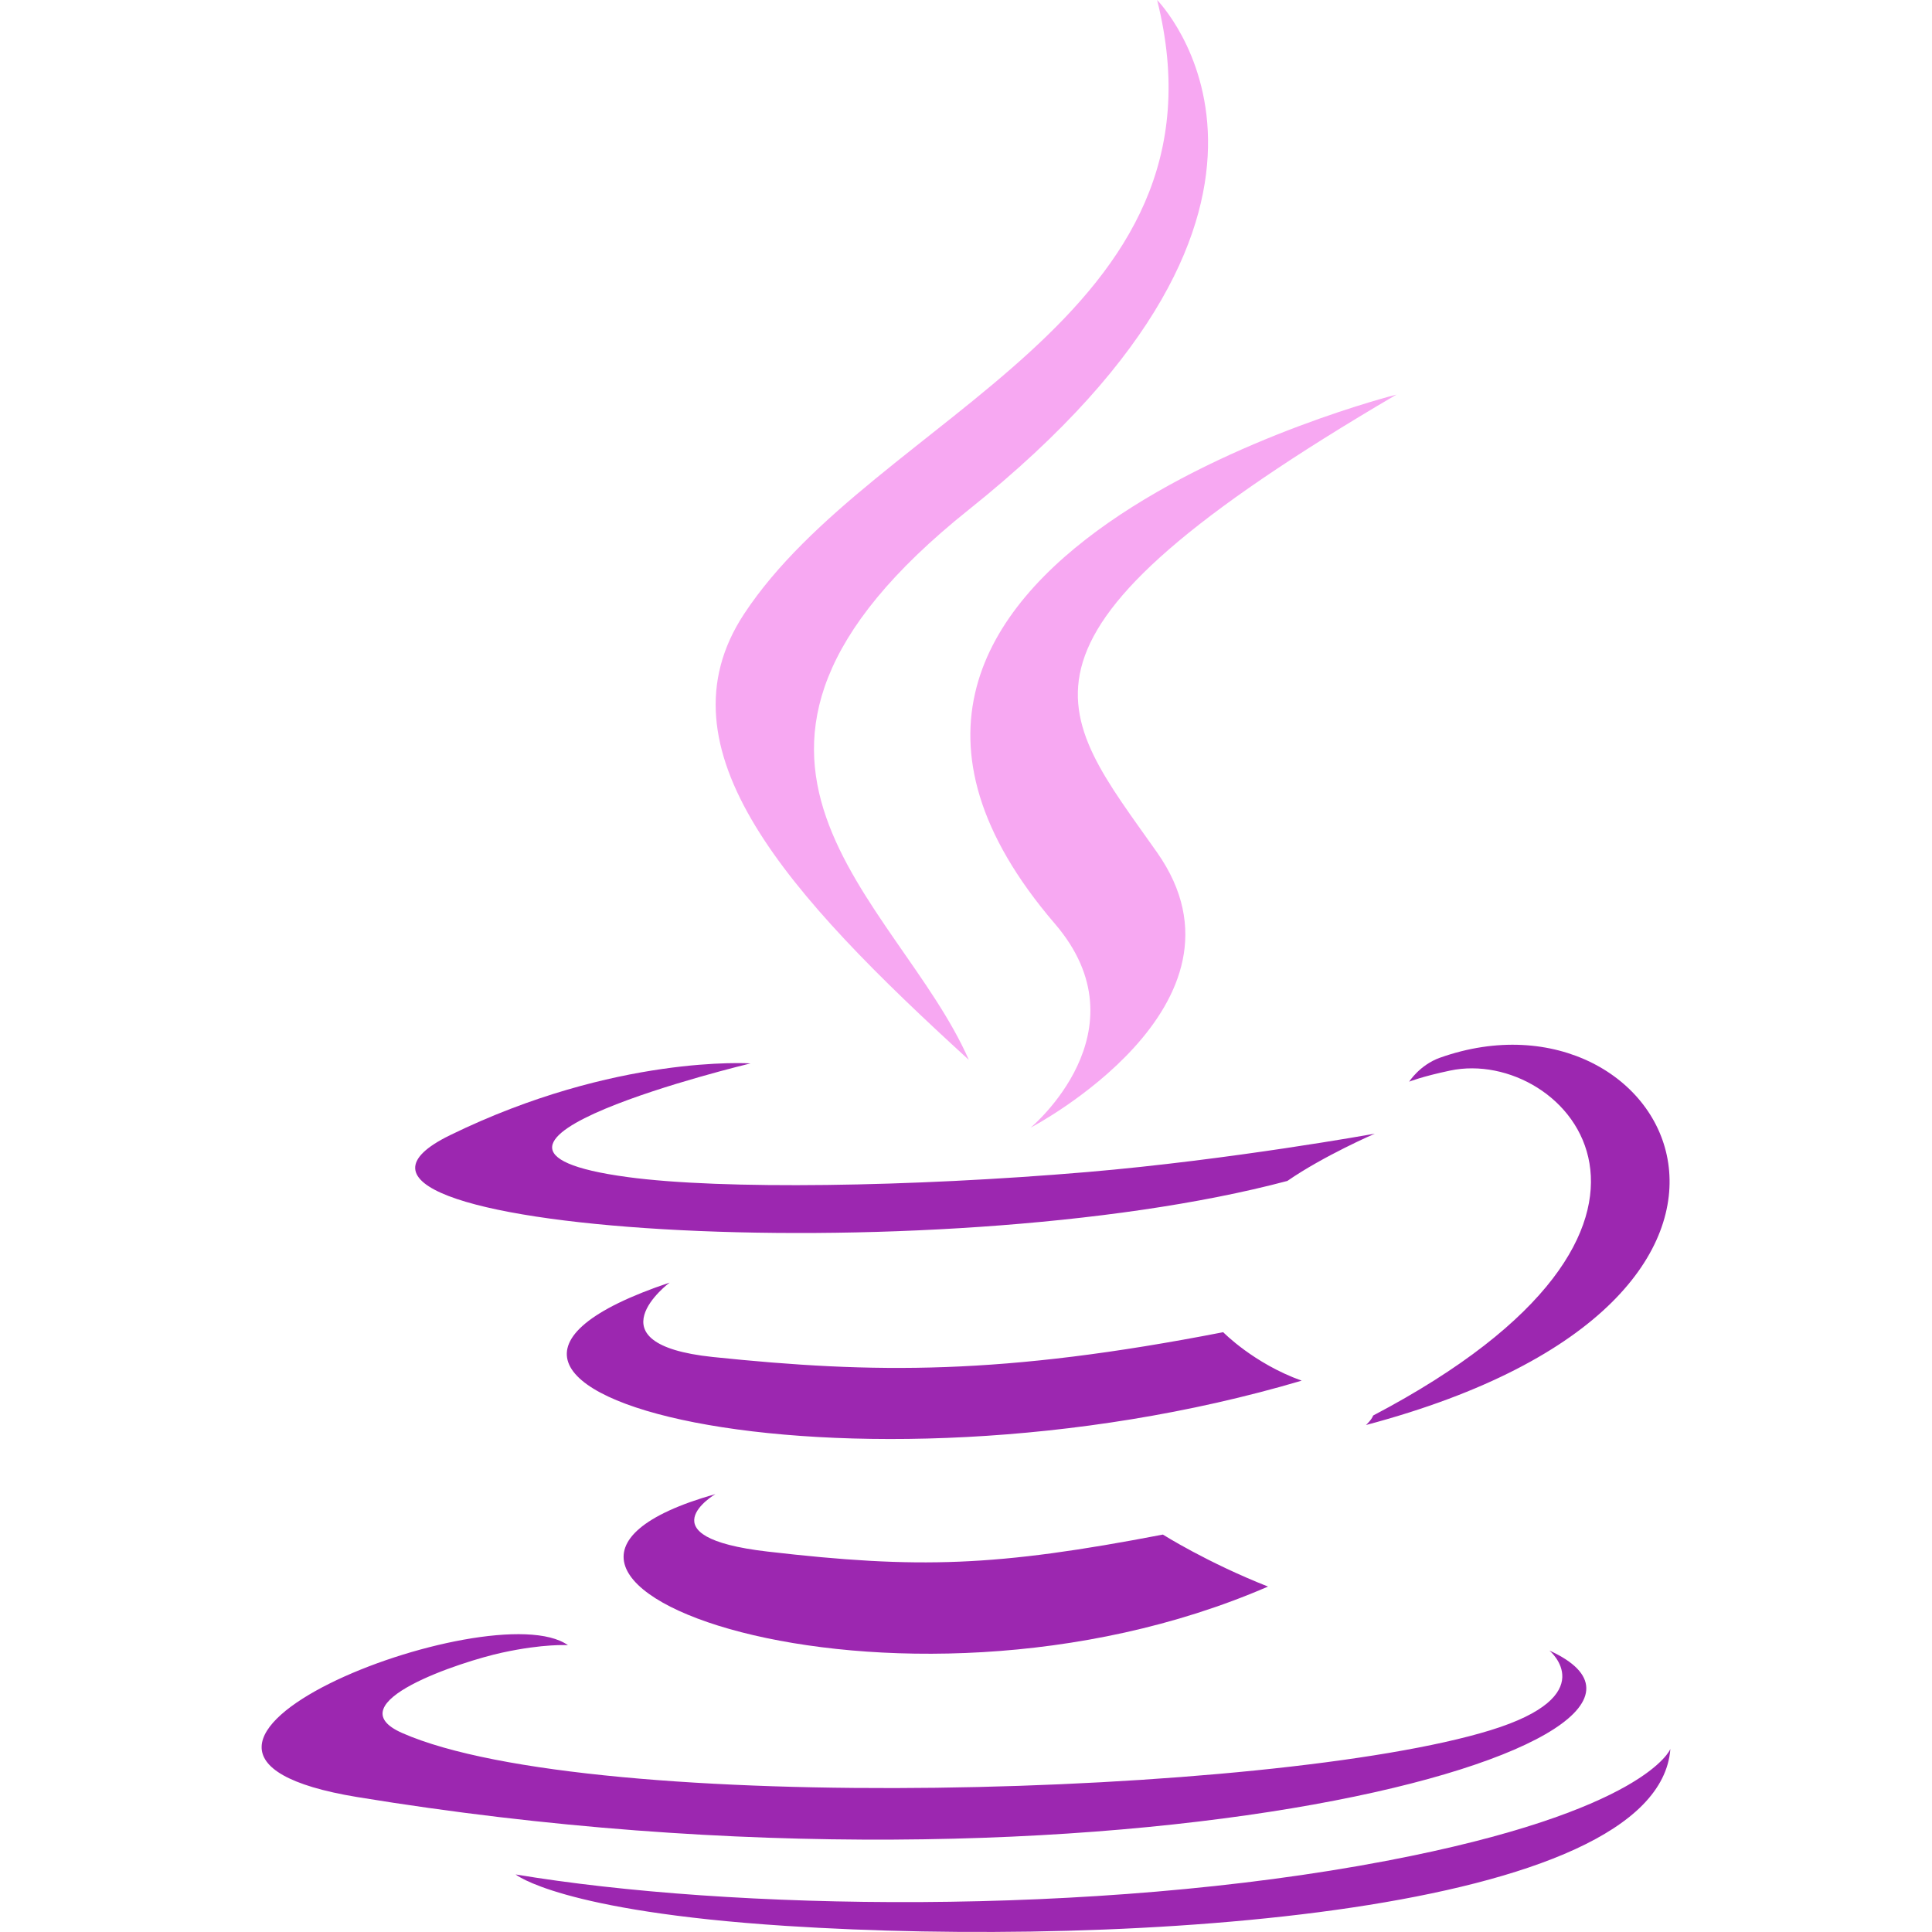
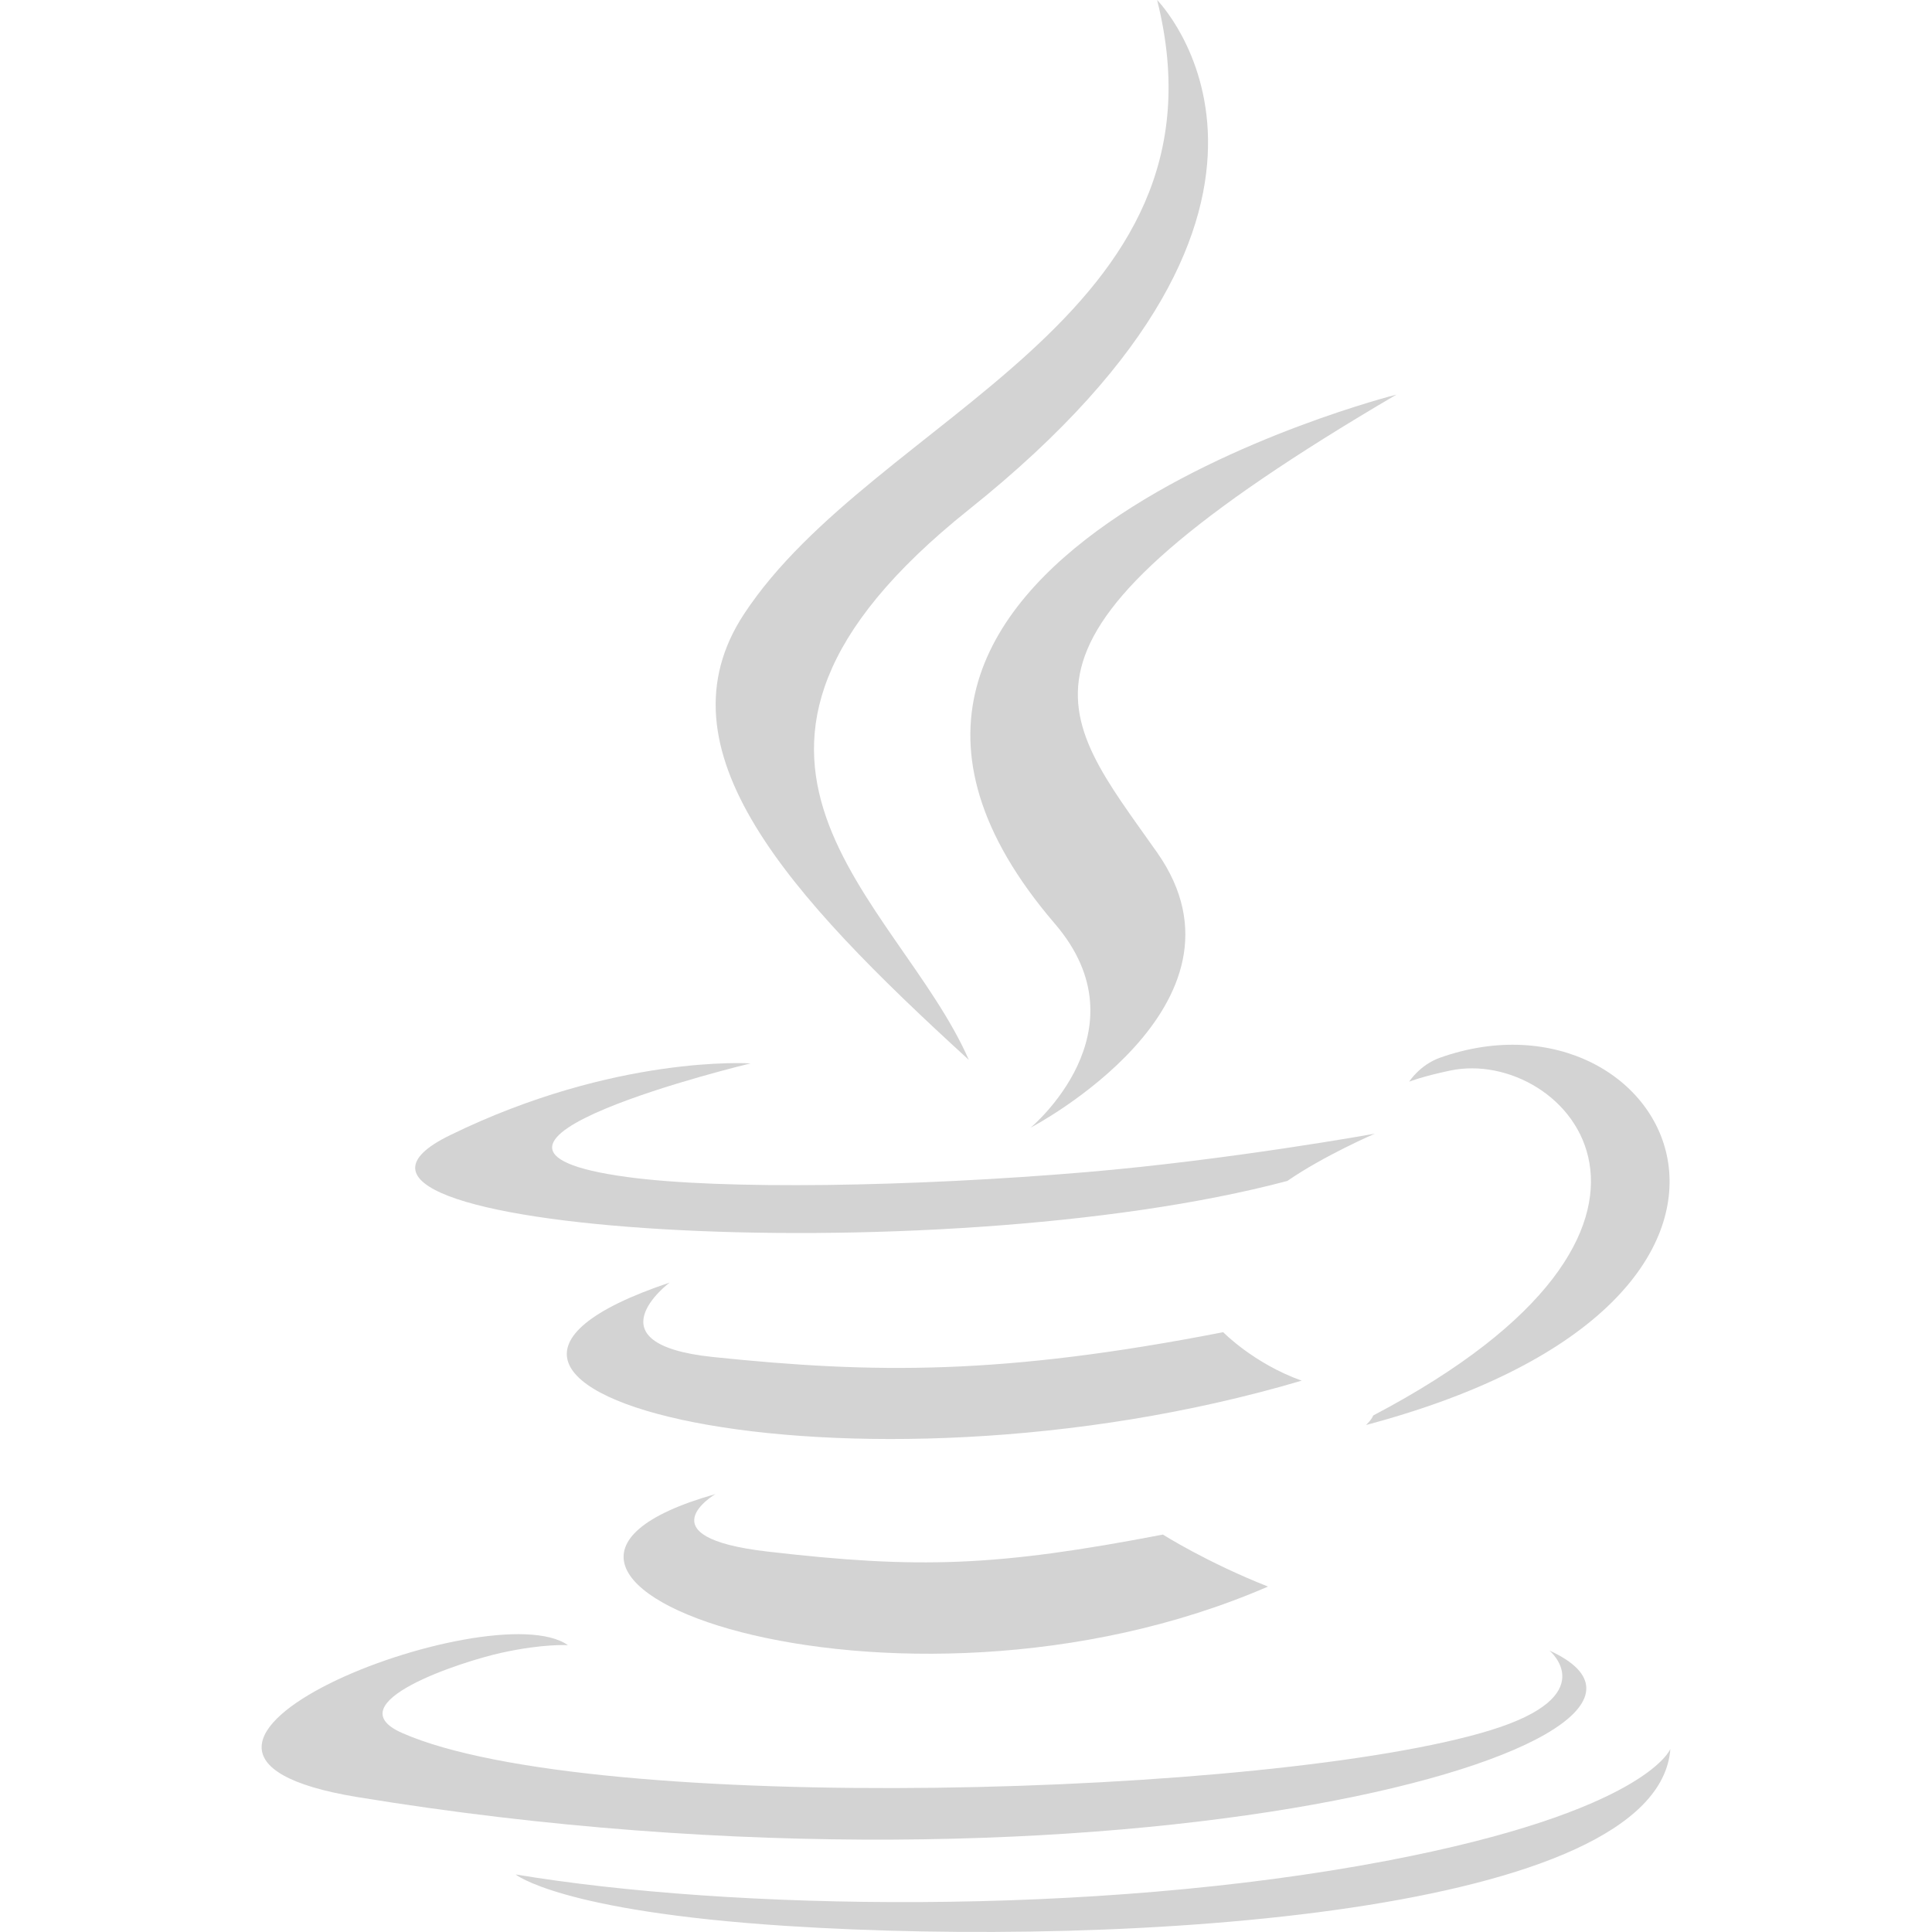
<svg xmlns="http://www.w3.org/2000/svg" viewBox="0 0 24 24" id="java">
-   <path fill="#9c27b0" d="M4.44 22.324c9.472 1.553 17.265-.7 14.808-1.82 0 0 .671.559-.738.991-2.681.822-11.16 1.069-13.514.033-.846-.373.742-.89 1.24-.998.521-.114.819-.093.819-.093-.944-.671-6.089 1.317-2.615 1.887z" />
-   <path fill="#9c27b0" d="M20.75 21.726s-.299.775-3.532 1.391c-3.646.694-8.146.613-10.813.168 0-.001.547.457 3.355.639 4.273.277 10.835-.153 10.99-2.198zm-5.555-5.177c-2.746.535-4.332.517-6.341.308-1.552-.163-.536-.924-.536-.924-4.019 1.348 2.237 2.879 7.852 1.218-.596-.213-.975-.602-.975-.602zm1.863 1.035c-.02.056-.089.117-.089.118 5.946-1.581 3.76-5.573.917-4.562-.25.09-.381.297-.381.297s.158-.064.509-.138c1.438-.304 3.496 1.945-.956 4.285z" />
-   <path fill="#f7a8f2" d="M9.243 7.627c-1.106 1.681.544 3.486 2.792 5.539-.877-2.004-3.851-3.759.001-6.836C16.84 2.494 14.374 0 14.374 0c.996 3.962-3.506 5.158-5.131 7.627z" />
-   <path fill="#f7a8f2" d="M17.347 4.902c0-.001-8.123 2.051-4.243 6.573 1.145 1.333-.301 2.533-.301 2.533s2.906-1.518 1.571-3.418c-1.247-1.772-2.203-2.652 2.973-5.688z" />
-   <path fill="#9c27b0" d="M8.887 18.56c-3.648 1.031 2.219 3.162 6.865 1.149-.76-.3-1.306-.646-1.306-.646-2.071.398-3.032.429-4.913.211-1.553-.18-.646-.714-.646-.714zm7.105-3.89c.456-.315 1.086-.587 1.086-.587s-1.792.325-3.577.477c-2.184.185-4.529.221-5.705.062-2.786-.376 1.527-1.412 1.527-1.412s-1.675-.114-3.733.892c-2.437 1.191 6.024 1.733 10.402.568z" />
+   <path fill="#d3d3d3" d="M4.44 22.324c9.472 1.553 17.265-.7 14.808-1.82 0 0 .671.559-.738.991-2.681.822-11.16 1.069-13.514.033-.846-.373.742-.89 1.24-.998.521-.114.819-.093.819-.093-.944-.671-6.089 1.317-2.615 1.887z" />
+   <path fill="#d3d3d3" d="M20.75 21.726s-.299.775-3.532 1.391c-3.646.694-8.146.613-10.813.168 0-.001.547.457 3.355.639 4.273.277 10.835-.153 10.99-2.198zm-5.555-5.177c-2.746.535-4.332.517-6.341.308-1.552-.163-.536-.924-.536-.924-4.019 1.348 2.237 2.879 7.852 1.218-.596-.213-.975-.602-.975-.602zm1.863 1.035c-.02.056-.089.117-.089.118 5.946-1.581 3.76-5.573.917-4.562-.25.09-.381.297-.381.297s.158-.064.509-.138c1.438-.304 3.496 1.945-.956 4.285z" />
+   <path fill="#d3d3d3" d="M9.243 7.627c-1.106 1.681.544 3.486 2.792 5.539-.877-2.004-3.851-3.759.001-6.836C16.84 2.494 14.374 0 14.374 0c.996 3.962-3.506 5.158-5.131 7.627z" />
+   <path fill="#d3d3d3" d="M17.347 4.902c0-.001-8.123 2.051-4.243 6.573 1.145 1.333-.301 2.533-.301 2.533s2.906-1.518 1.571-3.418c-1.247-1.772-2.203-2.652 2.973-5.688z" />
+   <path fill="#d3d3d3" d="M8.887 18.56c-3.648 1.031 2.219 3.162 6.865 1.149-.76-.3-1.306-.646-1.306-.646-2.071.398-3.032.429-4.913.211-1.553-.18-.646-.714-.646-.714zm7.105-3.89c.456-.315 1.086-.587 1.086-.587s-1.792.325-3.577.477c-2.184.185-4.529.221-5.705.062-2.786-.376 1.527-1.412 1.527-1.412s-1.675-.114-3.733.892c-2.437 1.191 6.024 1.733 10.402.568z" />
</svg>
